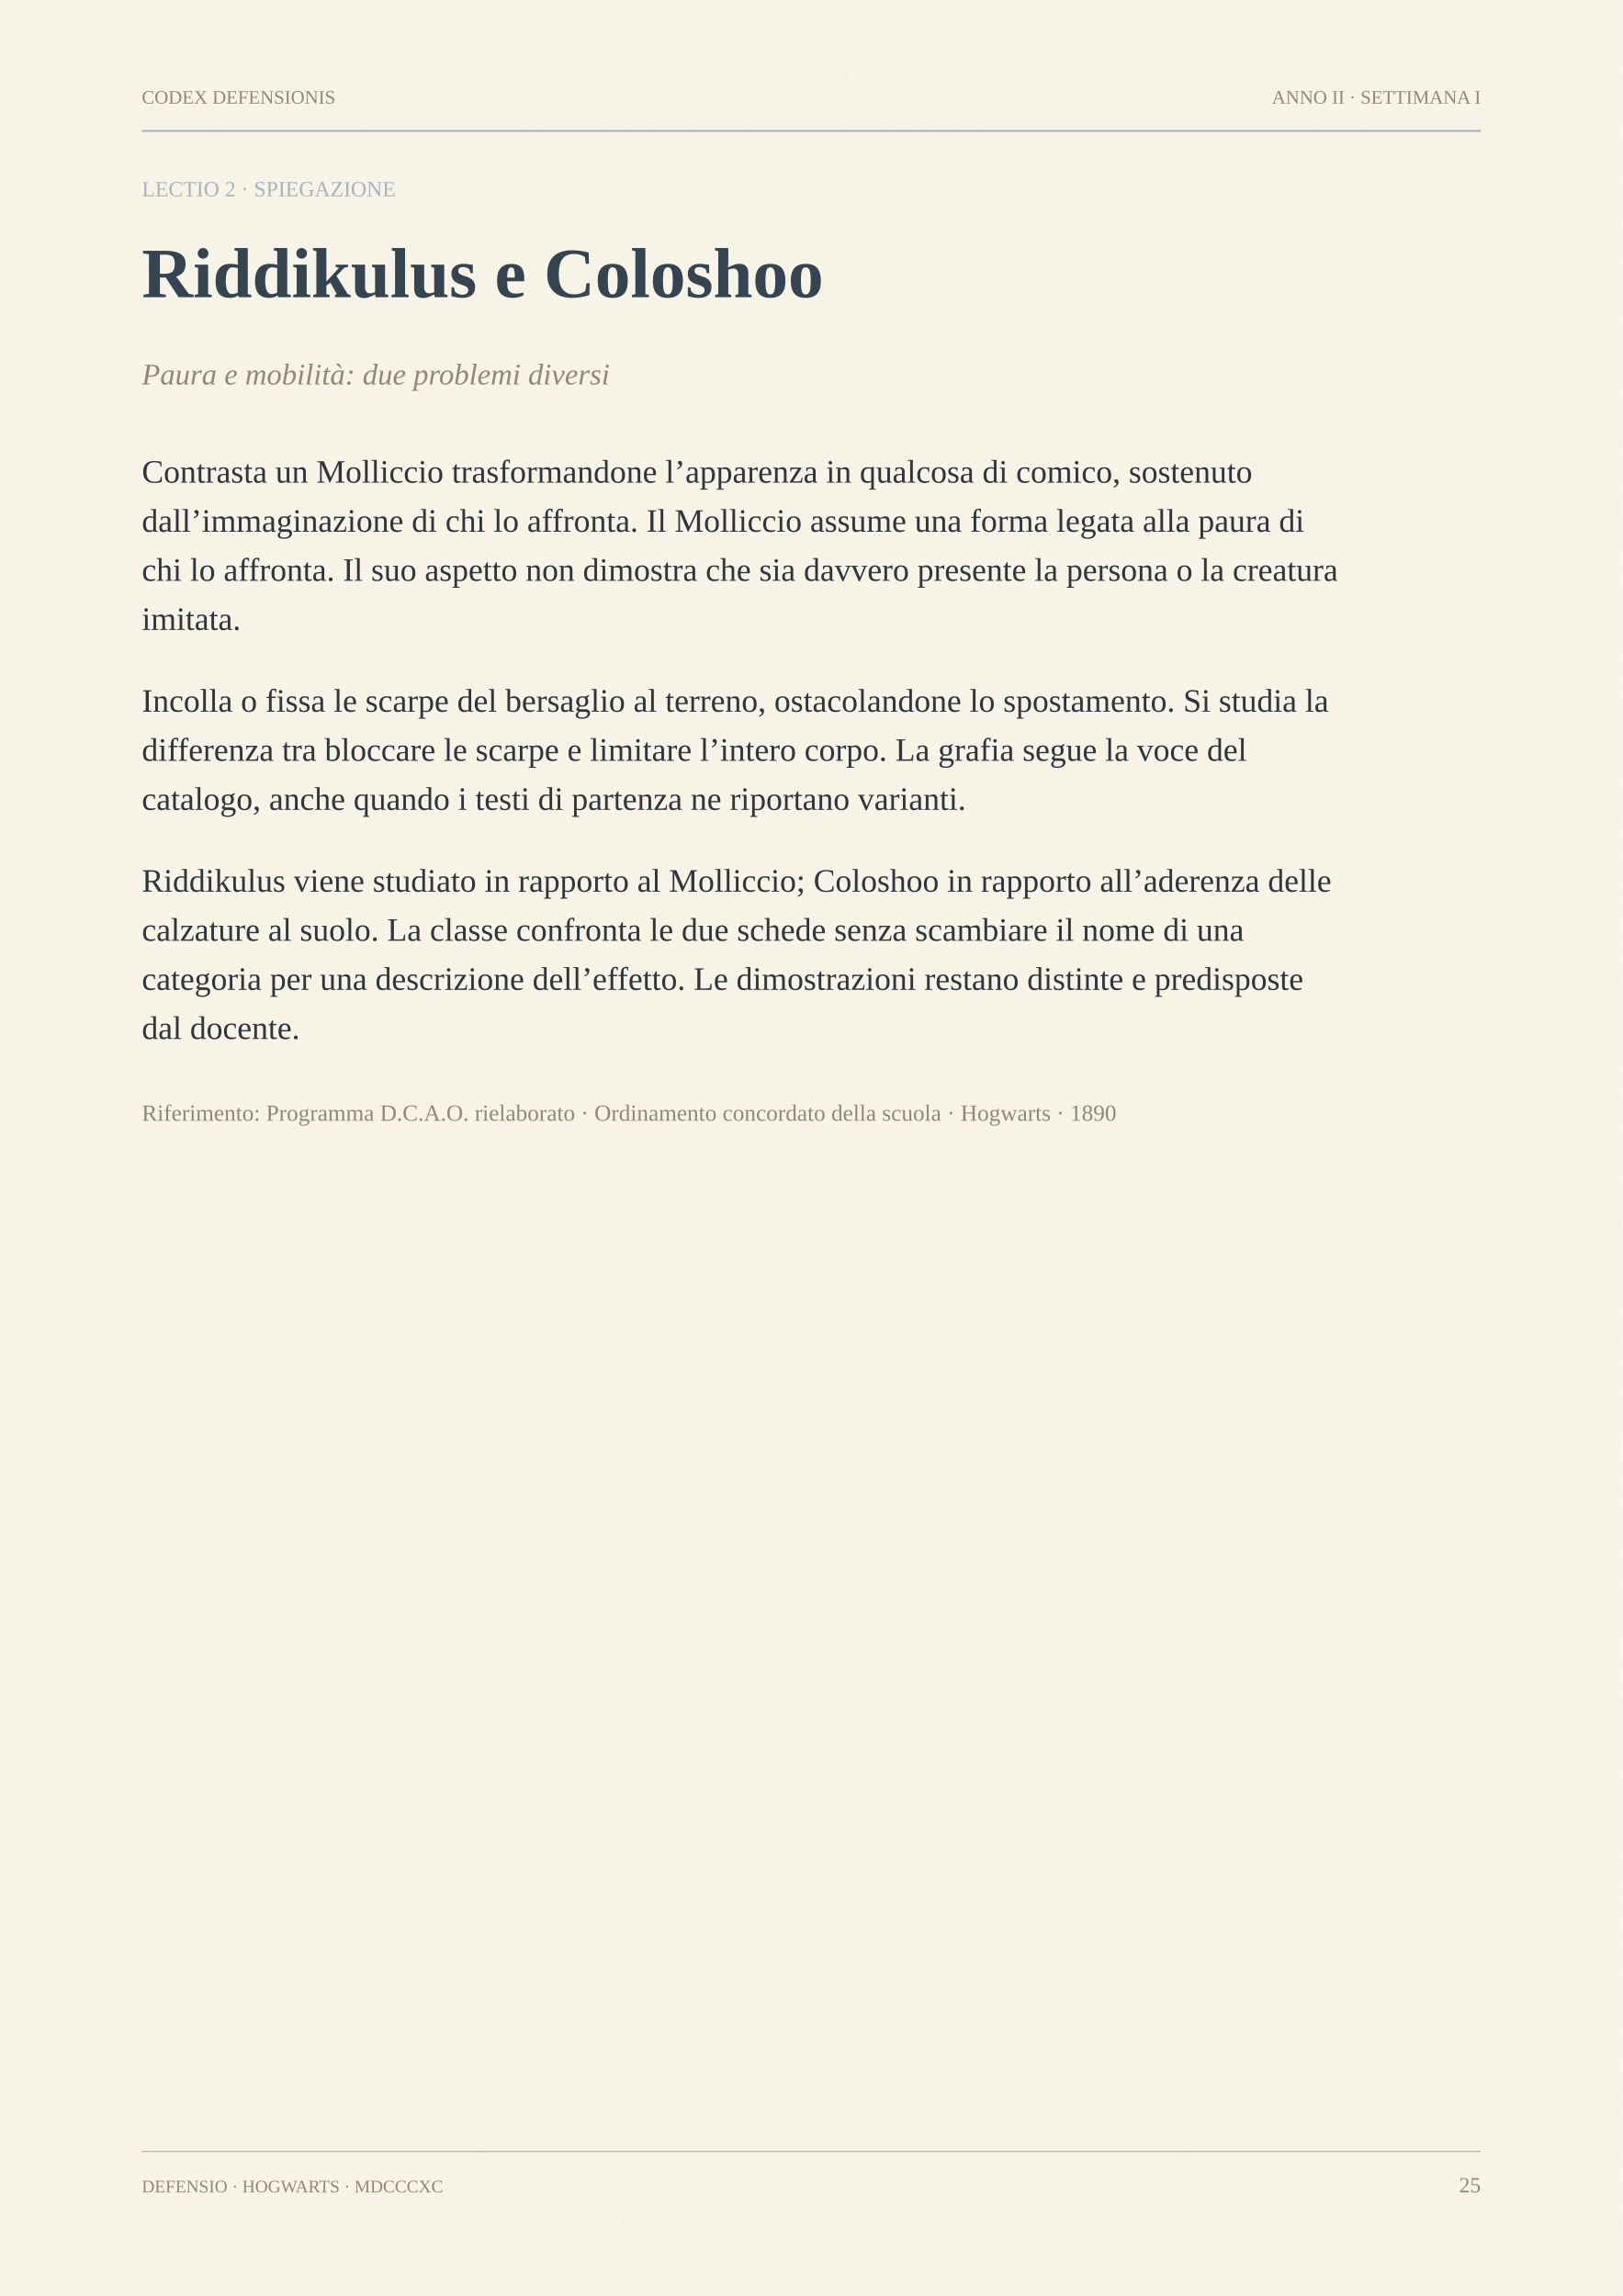
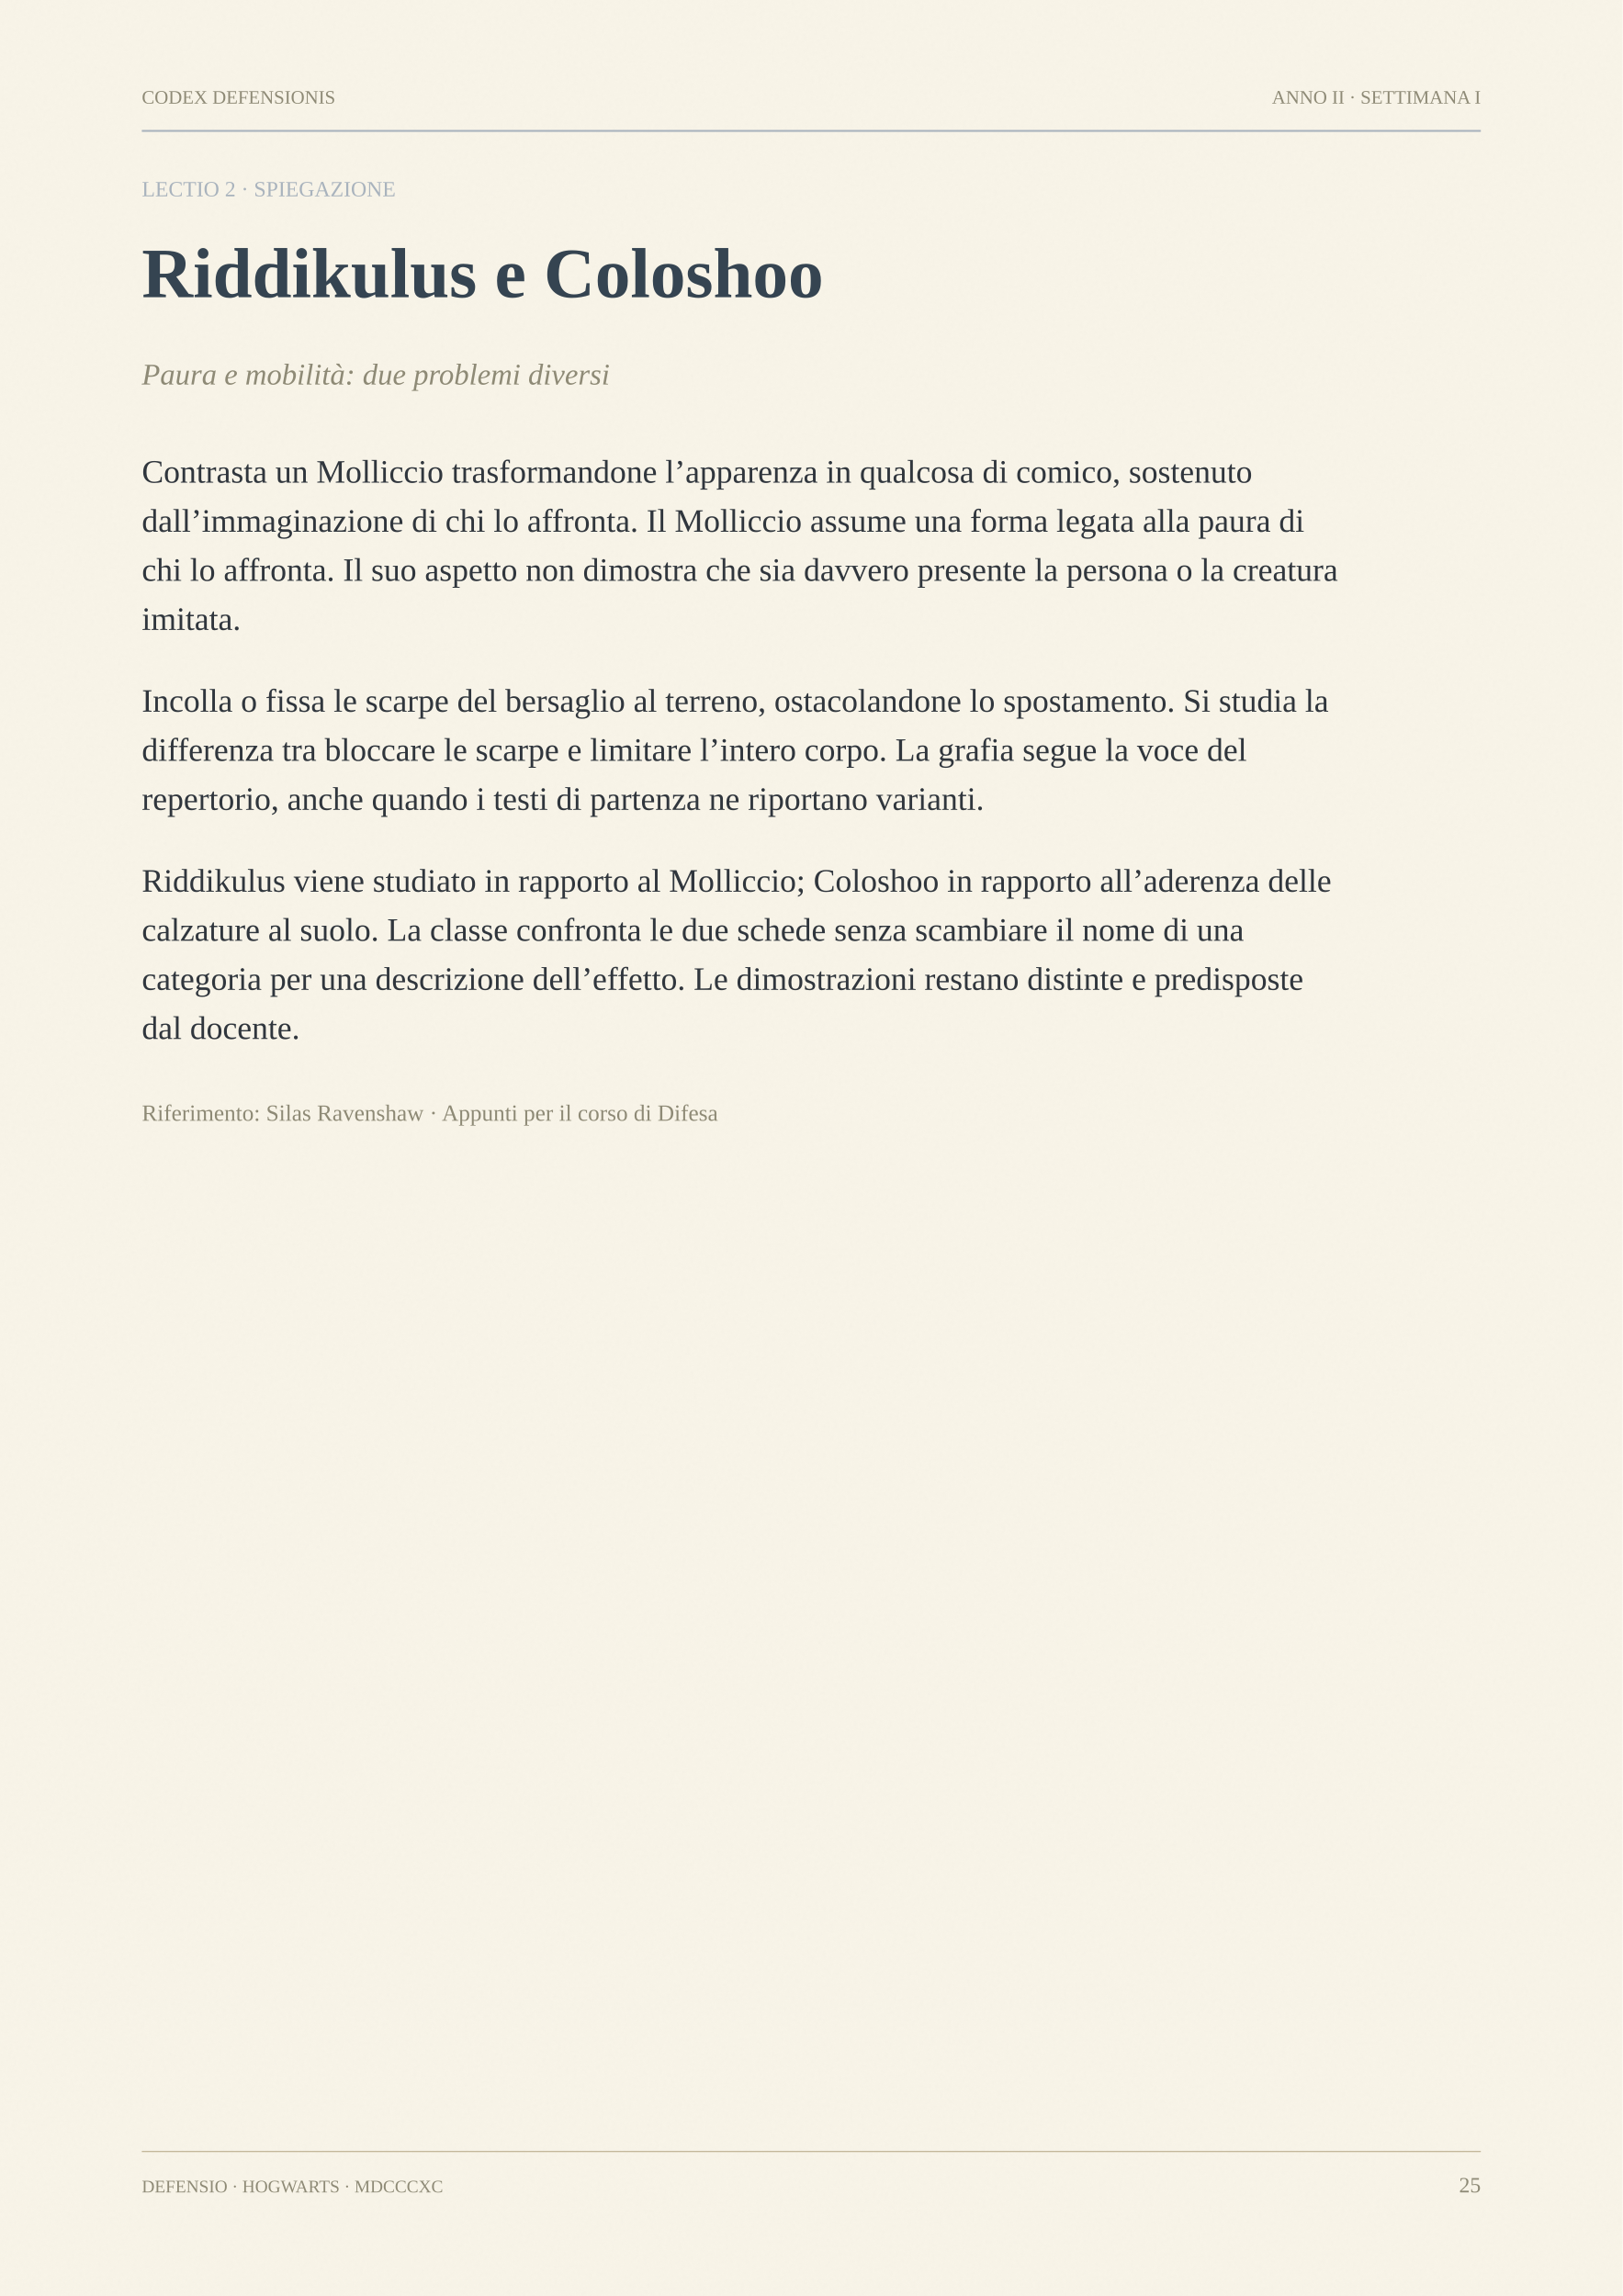
<svg xmlns="http://www.w3.org/2000/svg" width="595" height="842" viewBox="0 0 595 842">
  <defs>
    <filter id="grain">
      <feTurbulence type="fractalNoise" baseFrequency=".7" numOctaves="3" stitchTiles="stitch" />
      <feColorMatrix type="saturate" values="0" />
    </filter>
    <pattern id="paper" width="595" height="842" patternUnits="userSpaceOnUse">
      <rect width="595" height="842" filter="url(#grain)" opacity=".17" />
    </pattern>
    <linearGradient id="leather">
      <stop stop-color="#0e141a" />
      <stop offset=".12" stop-color="#394652" />
      <stop offset=".6" stop-color="#232f3b" />
      <stop offset="1" stop-color="#090e14" />
    </linearGradient>
  </defs>
  <rect width="595" height="842" fill="#f8f4e8" />
  <rect width="595" height="842" fill="url(#paper)" opacity=".17" />
  <text x="52" y="38" font-family="Georgia, Times New Roman, serif" font-size="7" fill="#8e8a76">CODEX DEFENSIONIS</text>
  <text x="543" y="38" font-family="Georgia, Times New Roman, serif" font-size="7" fill="#8e8a76" text-anchor="end">ANNO II · SETTIMANA I</text>
  <text x="52" y="72" font-family="Georgia, Times New Roman, serif" font-size="8" fill="#a9b3bd">LECTIO 2 · SPIEGAZIONE</text>
  <path d="M52 48H543" stroke="#a9b3bd" stroke-width=".7" />
  <text x="52" y="109" font-family="Georgia, Times New Roman, serif" font-size="26" fill="#354451" font-weight="bold">Riddikulus e Coloshoo</text>
  <text x="52" y="141" font-family="Georgia, Times New Roman, serif" font-size="11" fill="#8e8a76" font-style="italic">Paura e mobilità: due problemi diversi</text>
  <text x="52" y="177" font-family="Georgia, Times New Roman, serif" font-size="12" fill="#30363d">Contrasta un Molliccio trasformandone l’apparenza in qualcosa di comico, sostenuto</text>
  <text x="52" y="195" font-family="Georgia, Times New Roman, serif" font-size="12" fill="#30363d">dall’immaginazione di chi lo affronta. Il Molliccio assume una forma legata alla paura di</text>
  <text x="52" y="213" font-family="Georgia, Times New Roman, serif" font-size="12" fill="#30363d">chi lo affronta. Il suo aspetto non dimostra che sia davvero presente la persona o la creatura</text>
  <text x="52" y="231" font-family="Georgia, Times New Roman, serif" font-size="12" fill="#30363d">imitata.</text>
  <text x="52" y="261" font-family="Georgia, Times New Roman, serif" font-size="12" fill="#30363d">Incolla o fissa le scarpe del bersaglio al terreno, ostacolandone lo spostamento. Si studia la</text>
  <text x="52" y="279" font-family="Georgia, Times New Roman, serif" font-size="12" fill="#30363d">differenza tra bloccare le scarpe e limitare l’intero corpo. La grafia segue la voce del</text>
-   <text x="52" y="297" font-family="Georgia, Times New Roman, serif" font-size="12" fill="#30363d">catalogo, anche quando i testi di partenza ne riportano varianti.</text>
+   <text x="52" y="297" font-family="Georgia, Times New Roman, serif" font-size="12" fill="#30363d">repertorio, anche quando i testi di partenza ne riportano varianti.</text>
  <text x="52" y="327" font-family="Georgia, Times New Roman, serif" font-size="12" fill="#30363d">Riddikulus viene studiato in rapporto al Molliccio; Coloshoo in rapporto all’aderenza delle</text>
  <text x="52" y="345" font-family="Georgia, Times New Roman, serif" font-size="12" fill="#30363d">calzature al suolo. La classe confronta le due schede senza scambiare il nome di una</text>
  <text x="52" y="363" font-family="Georgia, Times New Roman, serif" font-size="12" fill="#30363d">categoria per una descrizione dell’effetto. Le dimostrazioni restano distinte e predisposte</text>
  <text x="52" y="381" font-family="Georgia, Times New Roman, serif" font-size="12" fill="#30363d">dal docente.</text>
-   <text x="52" y="411" font-family="Georgia, Times New Roman, serif" font-size="8.5" fill="#8e8a76">Riferimento: Programma D.C.A.O. rielaborato · Ordinamento concordato della scuola · Hogwarts · 1890</text>
+   <text x="52" y="411" font-family="Georgia, Times New Roman, serif" font-size="8.5" fill="#8e8a76">Riferimento: Silas Ravenshaw · Appunti per il corso di Difesa</text>
  <path d="M52 789H543" stroke="#c3b89b" stroke-width=".45" />
  <text x="52" y="804" font-family="Georgia, Times New Roman, serif" font-size="6.5" fill="#8e8a76">DEFENSIO · HOGWARTS · MDCCCXC</text>
  <text x="543" y="804" font-family="Georgia, Times New Roman, serif" font-size="8" fill="#8e8a76" text-anchor="end">25</text>
</svg>
